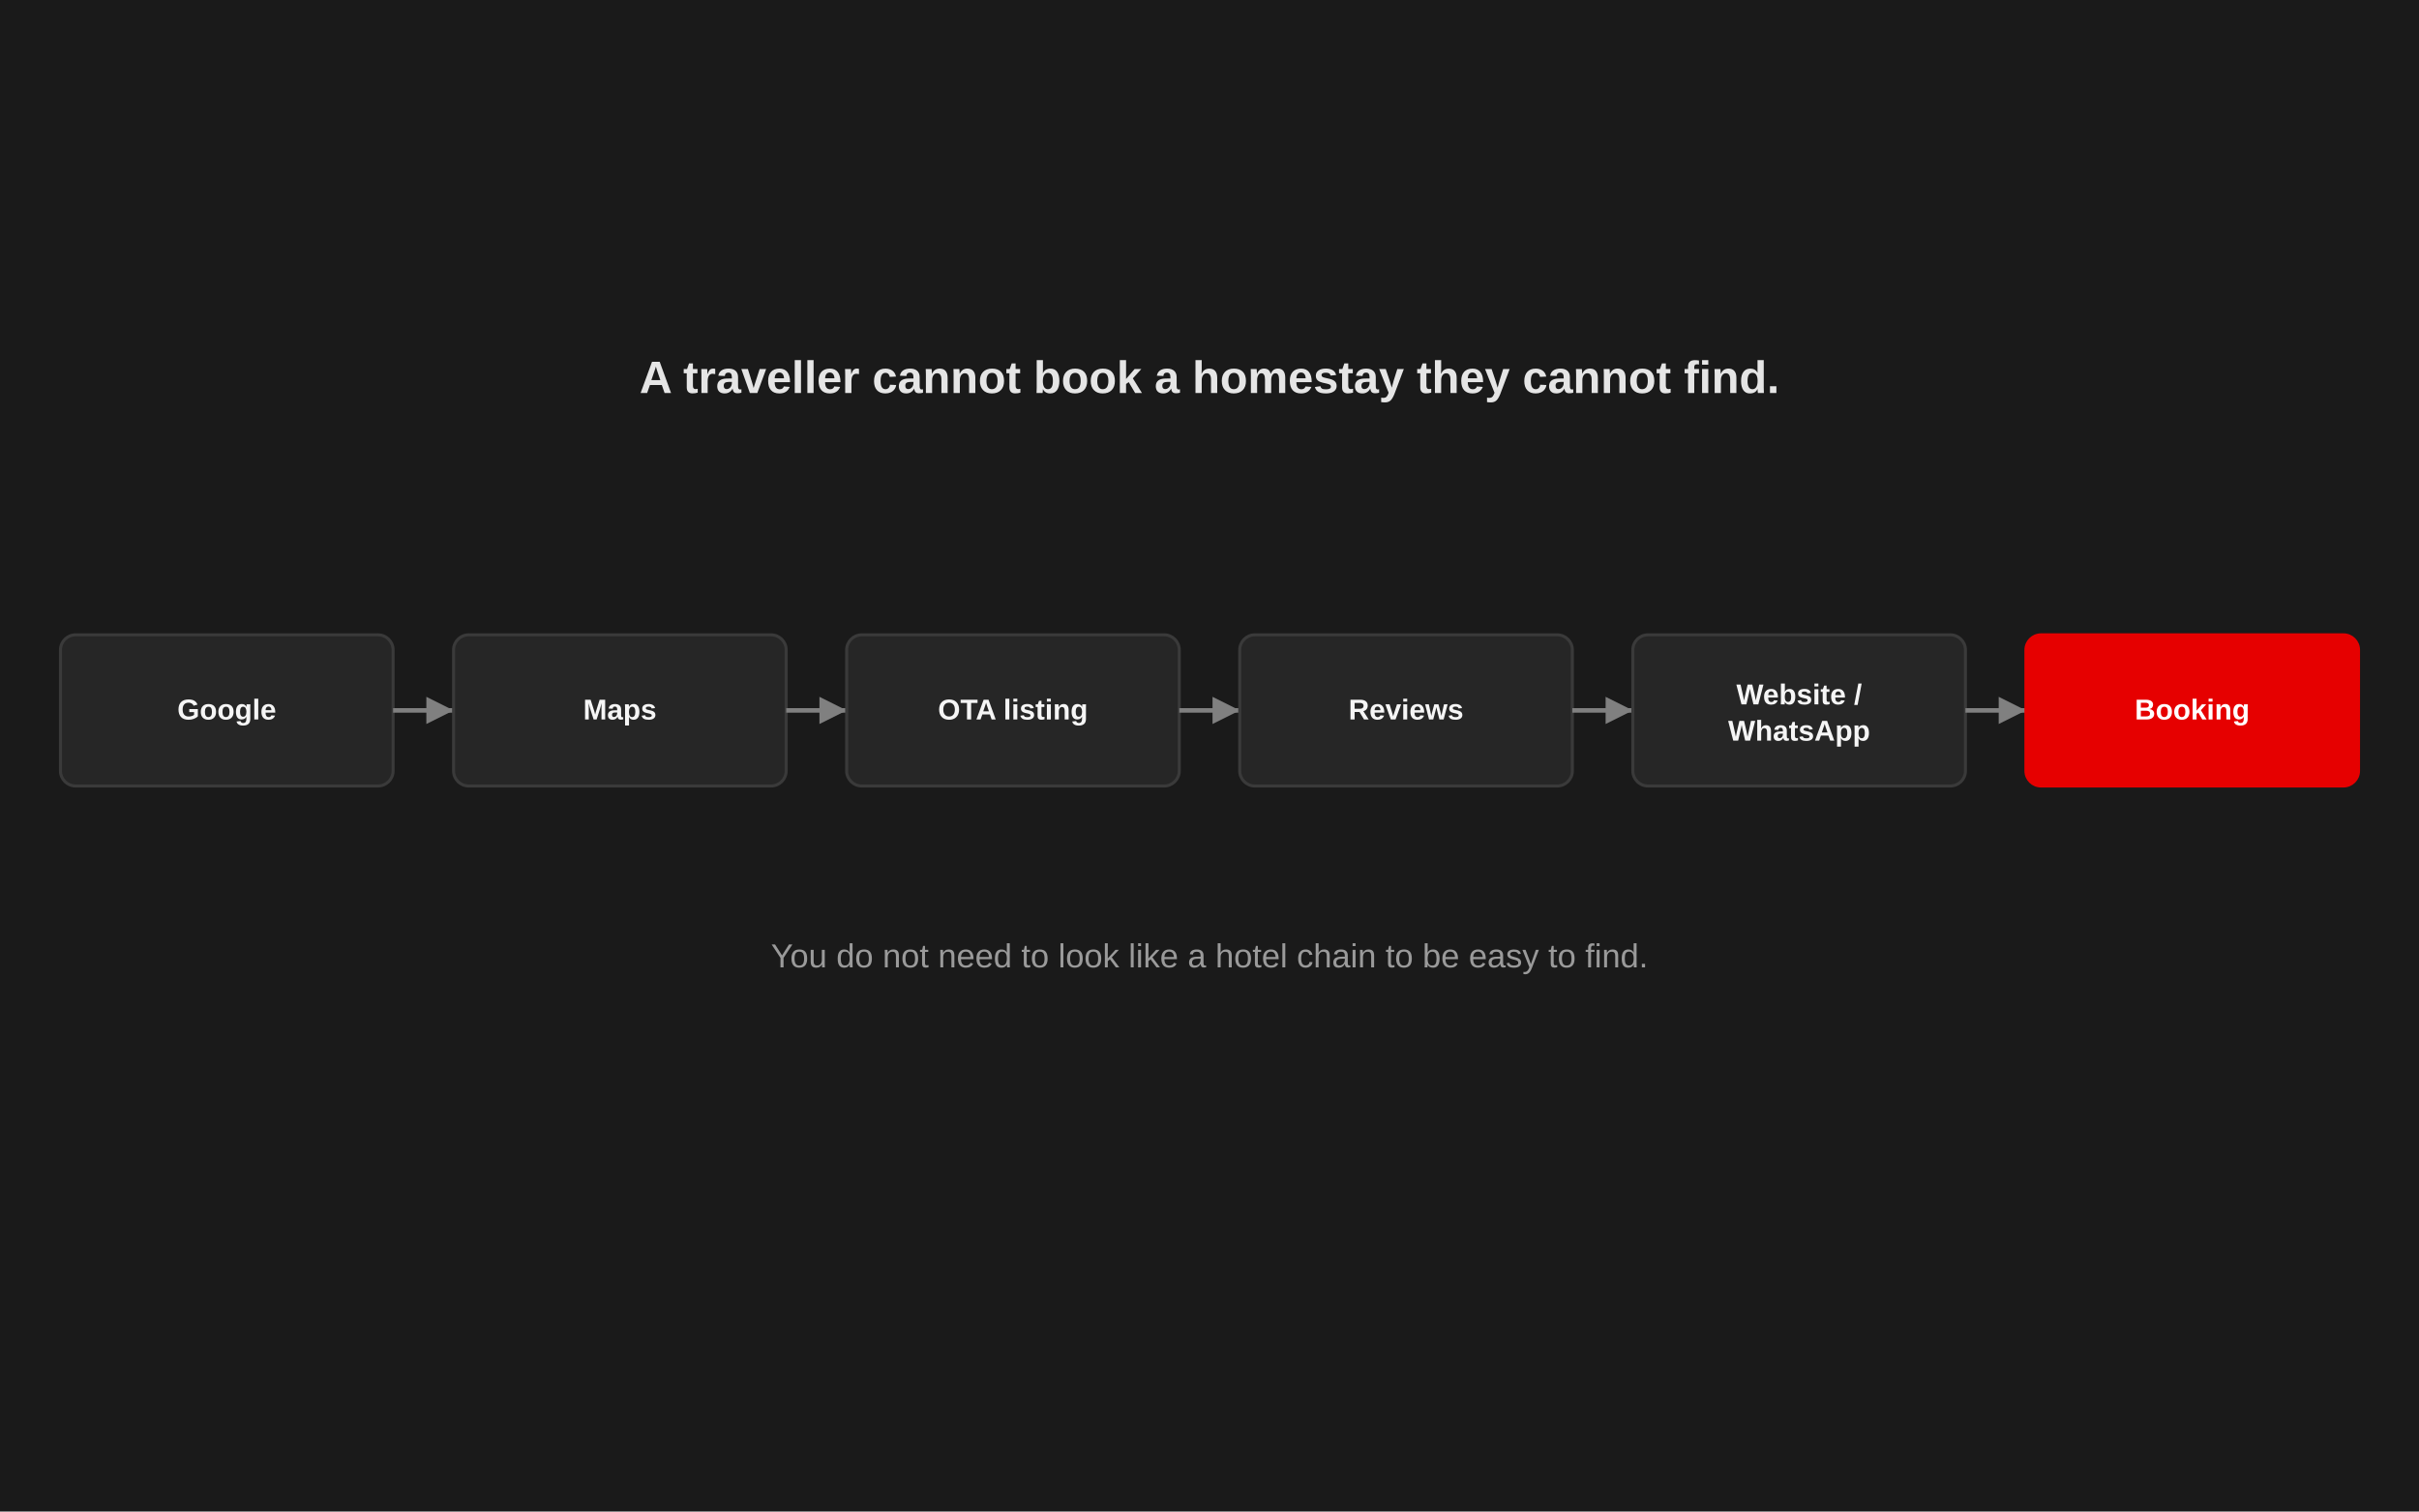
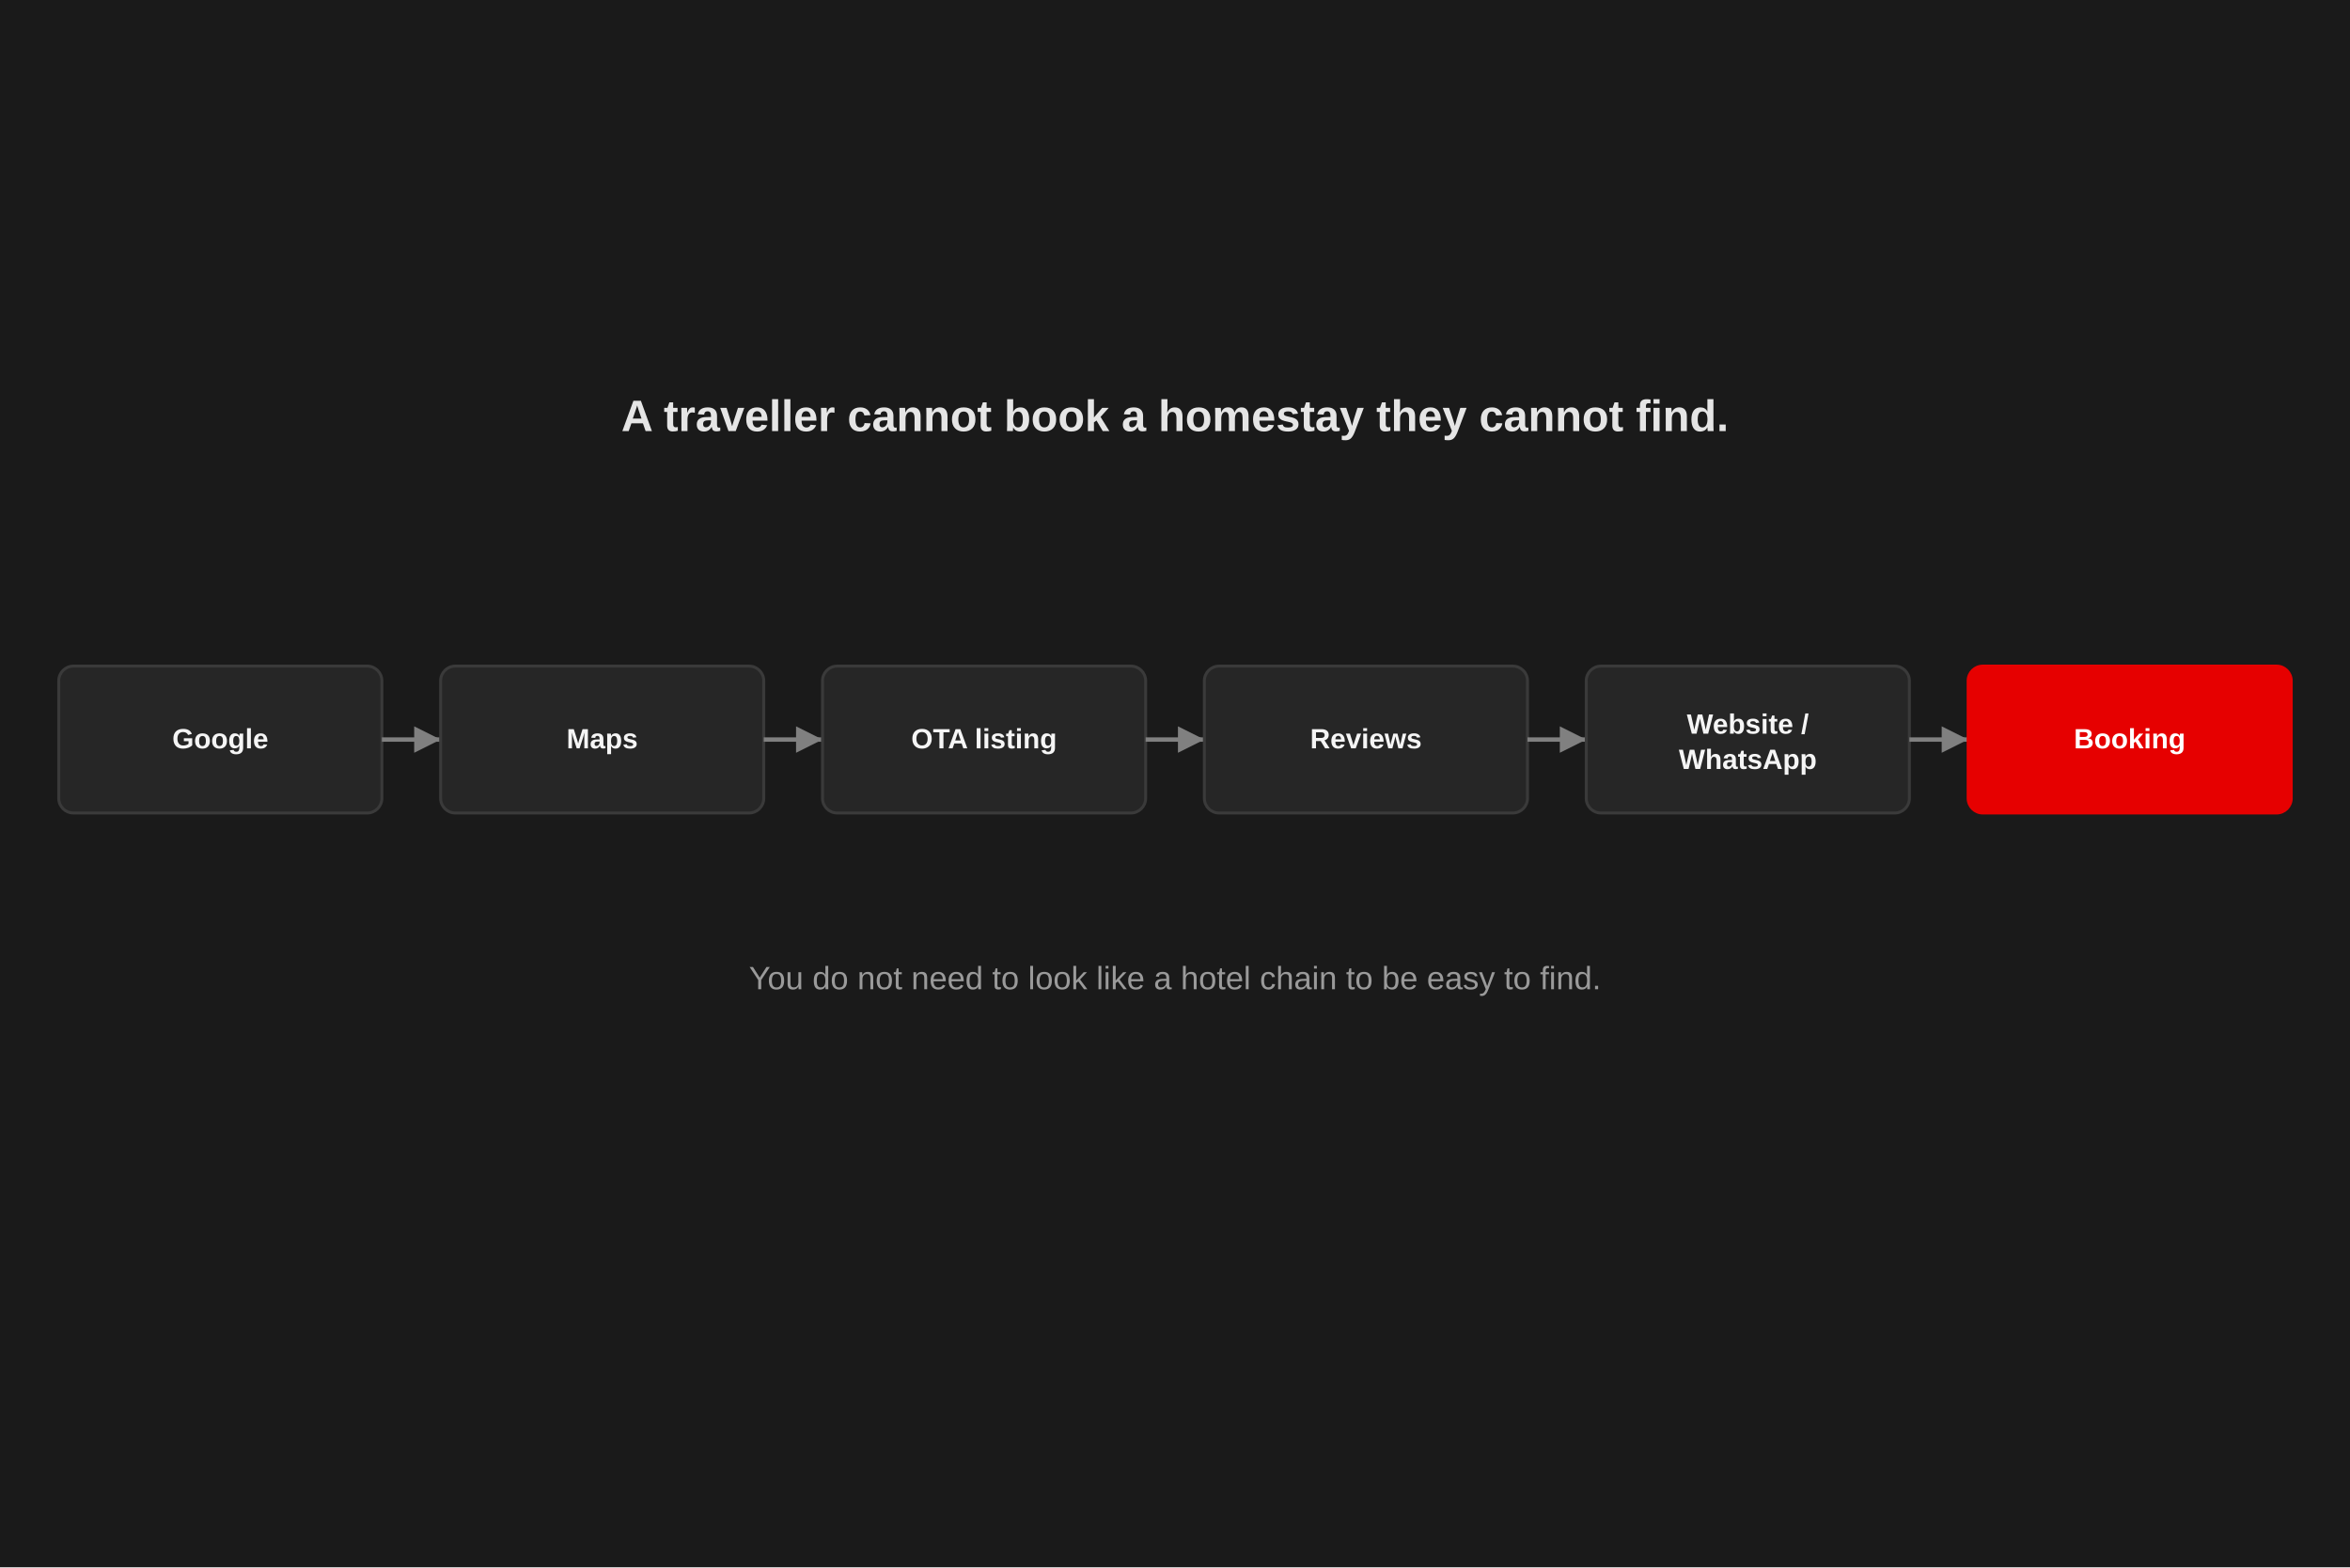
- <svg xmlns="http://www.w3.org/2000/svg" viewBox="0 0 1600 1000" role="img" aria-labelledby="title desc">
-   <rect width="1600" height="1000" fill="#1a1a1a" />
-   <text x="800" y="260" text-anchor="middle" font-family="Arial, Helvetica, sans-serif" font-weight="700" font-size="30" fill="#e5e5e5">A traveller cannot book a homestay they cannot find.</text>
-   <defs>
-     <marker id="dj-arrow" markerWidth="10" markerHeight="10" refX="6" refY="3" orient="auto" markerUnits="strokeWidth">
-       <path d="M0,0 L6,3 L0,6 Z" fill="#808080" />
-     </marker>
-   </defs>
-   <g font-family="Arial, Helvetica, sans-serif" font-weight="700" font-size="19" text-anchor="middle">
-     <g>
-       <rect x="40" y="420" width="220" height="100" rx="10" fill="#262626" stroke="#3a3a3a" stroke-width="2" />
-       <text x="150" y="476" fill="#f5f5f5">Google</text>
+ <svg xmlns="http://www.w3.org/2000/svg" viewBox="0 0 1600 1067" role="img" aria-labelledby="title desc">
+   <rect width="1600" height="1067" fill="#1a1a1a" />
+   <g transform="translate(0,33.5)">
+     <text x="800" y="260" text-anchor="middle" font-family="Arial, Helvetica, sans-serif" font-weight="700" font-size="30" fill="#e5e5e5">A traveller cannot book a homestay they cannot find.</text>
+     <defs>
+       <marker id="dj-arrow" markerWidth="10" markerHeight="10" refX="6" refY="3" orient="auto" markerUnits="strokeWidth">
+         <path d="M0,0 L6,3 L0,6 Z" fill="#808080" />
+       </marker>
+     </defs>
+     <g font-family="Arial, Helvetica, sans-serif" font-weight="700" font-size="19" text-anchor="middle">
+       <g>
+         <rect x="40" y="420" width="220" height="100" rx="10" fill="#262626" stroke="#3a3a3a" stroke-width="2" />
+         <text x="150" y="476" fill="#f5f5f5">Google</text>
+       </g>
+       <path d="M 260 470 L 300 470" stroke="#808080" stroke-width="3" marker-end="url(#dj-arrow)" />
+       <g>
+         <rect x="300" y="420" width="220" height="100" rx="10" fill="#262626" stroke="#3a3a3a" stroke-width="2" />
+         <text x="410" y="476" fill="#f5f5f5">Maps</text>
+       </g>
+       <path d="M 520 470 L 560 470" stroke="#808080" stroke-width="3" marker-end="url(#dj-arrow)" />
+       <g>
+         <rect x="560" y="420" width="220" height="100" rx="10" fill="#262626" stroke="#3a3a3a" stroke-width="2" />
+         <text x="670" y="476" fill="#f5f5f5">OTA listing</text>
+       </g>
+       <path d="M 780 470 L 820 470" stroke="#808080" stroke-width="3" marker-end="url(#dj-arrow)" />
+       <g>
+         <rect x="820" y="420" width="220" height="100" rx="10" fill="#262626" stroke="#3a3a3a" stroke-width="2" />
+         <text x="930" y="476" fill="#f5f5f5">Reviews</text>
+       </g>
+       <path d="M 1040 470 L 1080 470" stroke="#808080" stroke-width="3" marker-end="url(#dj-arrow)" />
+       <g>
+         <rect x="1080" y="420" width="220" height="100" rx="10" fill="#262626" stroke="#3a3a3a" stroke-width="2" />
+         <text x="1190" y="466" fill="#f5f5f5">Website /</text>
+         <text x="1190" y="490" fill="#f5f5f5">WhatsApp</text>
+       </g>
+       <path d="M 1300 470 L 1340 470" stroke="#808080" stroke-width="3" marker-end="url(#dj-arrow)" />
+       <g>
+         <rect x="1340" y="420" width="220" height="100" rx="10" fill="#e60000" stroke="#e60000" stroke-width="2" />
+         <text x="1450" y="476" fill="#ffffff">Booking</text>
+       </g>
    </g>
-     <path d="M 260 470 L 300 470" stroke="#808080" stroke-width="3" marker-end="url(#dj-arrow)" />
-     <g>
-       <rect x="300" y="420" width="220" height="100" rx="10" fill="#262626" stroke="#3a3a3a" stroke-width="2" />
-       <text x="410" y="476" fill="#f5f5f5">Maps</text>
-     </g>
-     <path d="M 520 470 L 560 470" stroke="#808080" stroke-width="3" marker-end="url(#dj-arrow)" />
-     <g>
-       <rect x="560" y="420" width="220" height="100" rx="10" fill="#262626" stroke="#3a3a3a" stroke-width="2" />
-       <text x="670" y="476" fill="#f5f5f5">OTA listing</text>
-     </g>
-     <path d="M 780 470 L 820 470" stroke="#808080" stroke-width="3" marker-end="url(#dj-arrow)" />
-     <g>
-       <rect x="820" y="420" width="220" height="100" rx="10" fill="#262626" stroke="#3a3a3a" stroke-width="2" />
-       <text x="930" y="476" fill="#f5f5f5">Reviews</text>
-     </g>
-     <path d="M 1040 470 L 1080 470" stroke="#808080" stroke-width="3" marker-end="url(#dj-arrow)" />
-     <g>
-       <rect x="1080" y="420" width="220" height="100" rx="10" fill="#262626" stroke="#3a3a3a" stroke-width="2" />
-       <text x="1190" y="466" fill="#f5f5f5">Website /</text>
-       <text x="1190" y="490" fill="#f5f5f5">WhatsApp</text>
-     </g>
-     <path d="M 1300 470 L 1340 470" stroke="#808080" stroke-width="3" marker-end="url(#dj-arrow)" />
-     <g>
-       <rect x="1340" y="420" width="220" height="100" rx="10" fill="#e60000" stroke="#e60000" stroke-width="2" />
-       <text x="1450" y="476" fill="#ffffff">Booking</text>
-     </g>
+     <text x="800" y="640" text-anchor="middle" font-family="Arial, Helvetica, sans-serif" font-size="22" fill="#9a9a9a">You do not need to look like a hotel chain to be easy to find.</text>
  </g>
-   <text x="800" y="640" text-anchor="middle" font-family="Arial, Helvetica, sans-serif" font-size="22" fill="#9a9a9a">You do not need to look like a hotel chain to be easy to find.</text>
</svg>
